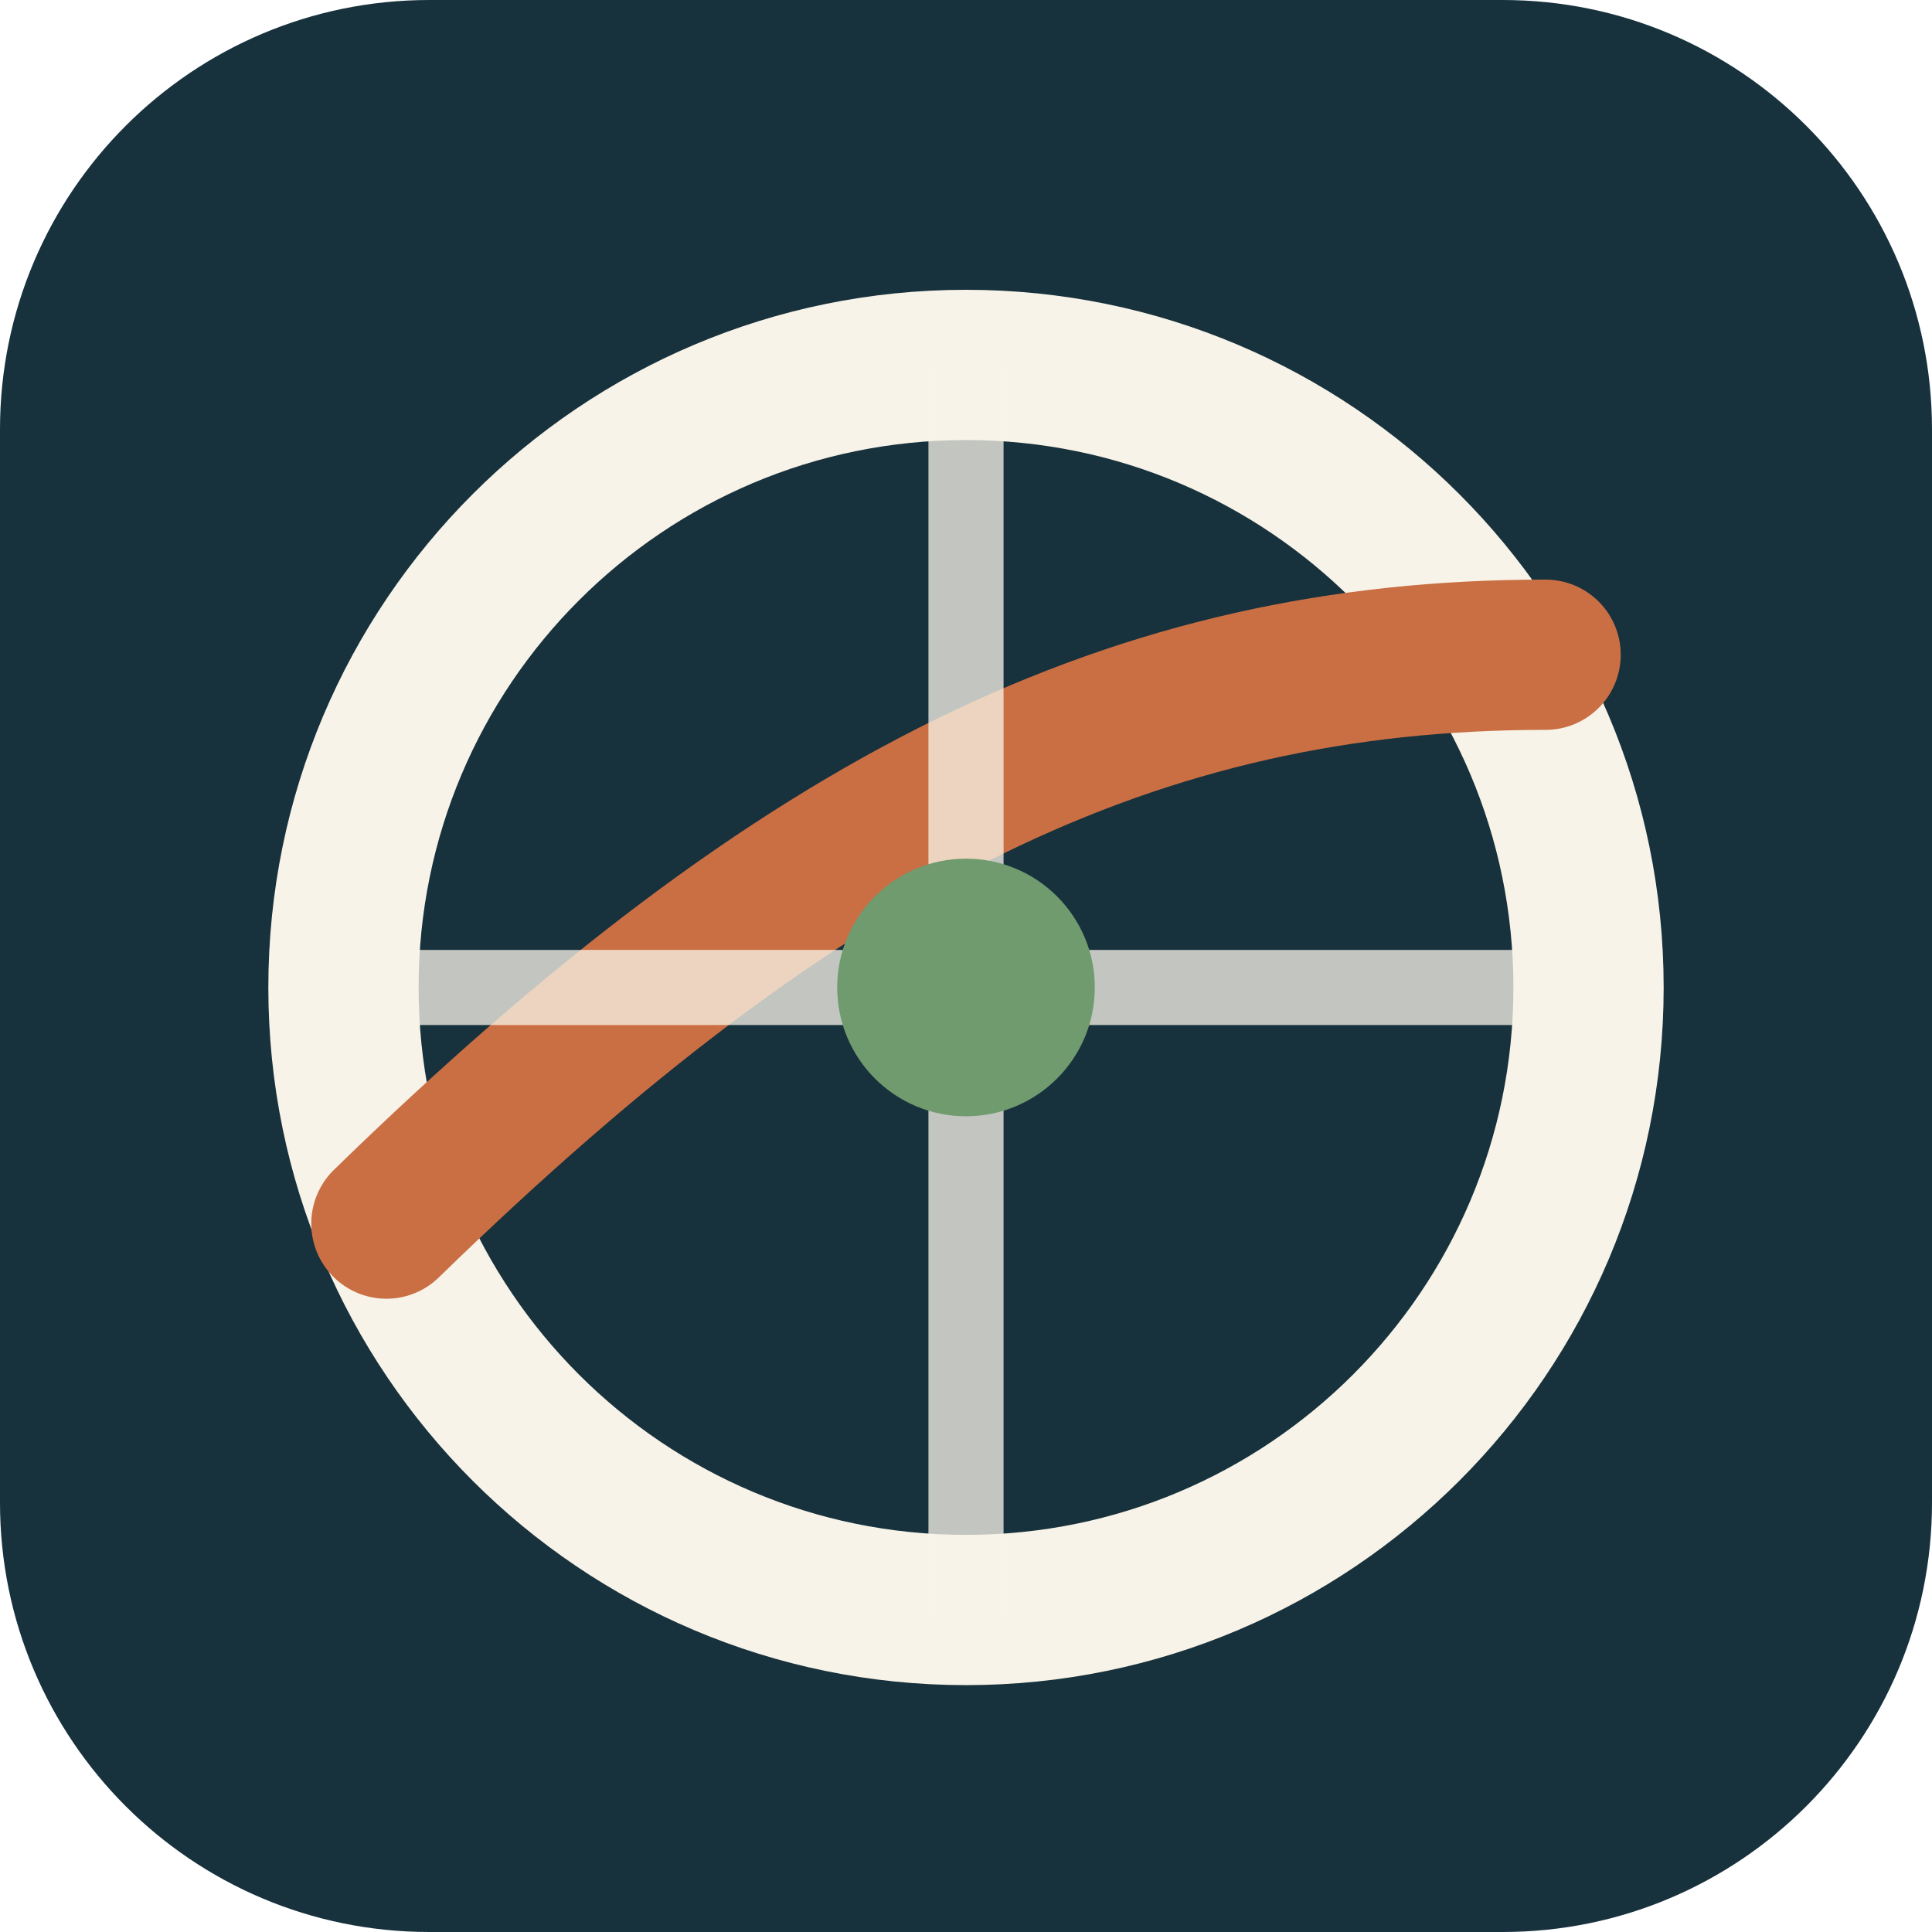
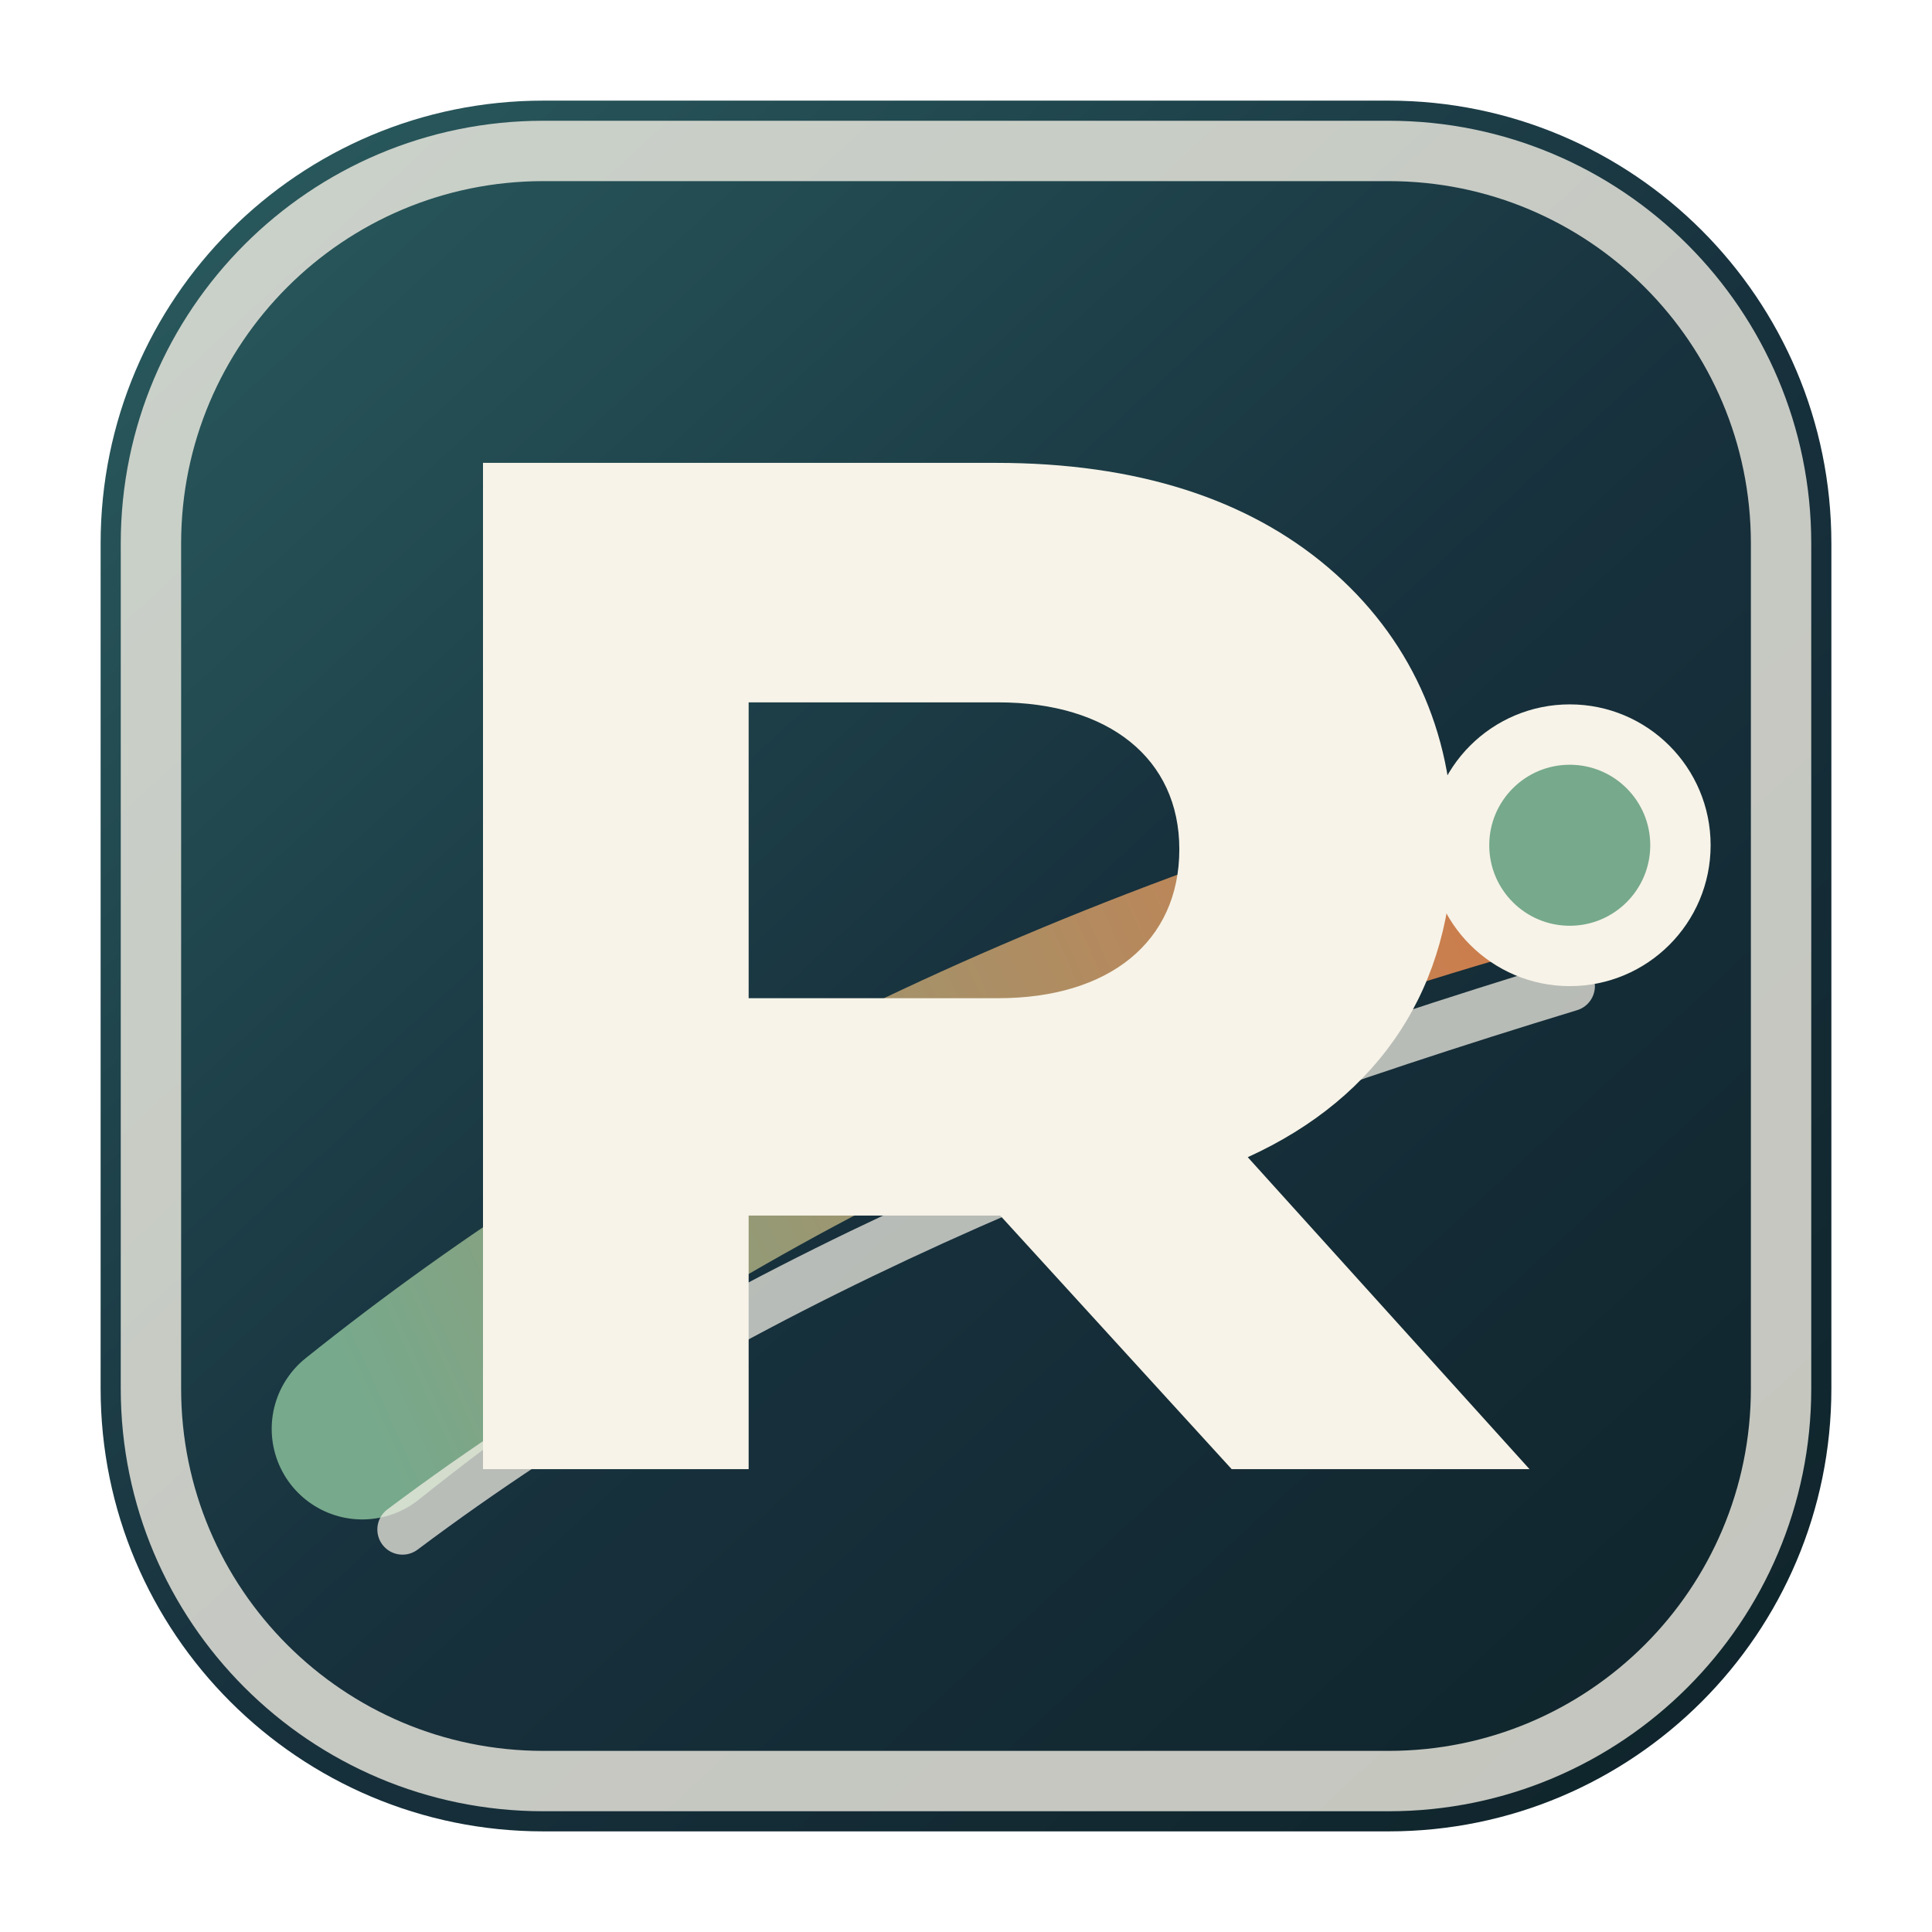
- <svg xmlns="http://www.w3.org/2000/svg" viewBox="0 0 180 180" role="img" aria-label="RAMprep">
-   <rect width="180" height="180" rx="40" fill="#17313d" />
-   <circle cx="90" cy="92" r="58" fill="none" stroke="#f7f3e8" stroke-width="14" />
-   <path d="M36 114c39-38 70-53 108-53" fill="none" stroke="#c96f43" stroke-width="14" stroke-linecap="round" />
-   <path d="M90 34v116M32 92h116" fill="none" stroke="#f7f3e8" stroke-width="7" stroke-linecap="round" opacity=".76" />
-   <circle cx="90" cy="92" r="12" fill="#6f9b6f" />
+ <svg xmlns="http://www.w3.org/2000/svg" viewBox="0 0 96 96" role="img" aria-label="RAMprep">
+   <defs>
+     <linearGradient id="ram-bg" x1="13" y1="10" x2="84" y2="87" gradientUnits="userSpaceOnUse">
+       <stop offset="0" stop-color="#28575b" />
+       <stop offset=".52" stop-color="#17313d" />
+       <stop offset="1" stop-color="#10252c" />
+     </linearGradient>
+     <linearGradient id="ram-route" x1="18" y1="70" x2="80" y2="42" gradientUnits="userSpaceOnUse">
+       <stop offset="0" stop-color="#77a98c" />
+       <stop offset="1" stop-color="#d77844" />
+     </linearGradient>
+   </defs>
+   <rect x="5" y="5" width="86" height="86" rx="22" fill="url(#ram-bg)" />
+   <rect x="7.5" y="7.5" width="81" height="81" rx="19.5" fill="none" stroke="#f7f3e8" stroke-width="3" opacity=".78" />
+   <path d="M18 71c15-12 34-22 60-29" fill="none" stroke="url(#ram-route)" stroke-width="9" stroke-linecap="round" />
+   <path d="M20 76c16-12 35-20 58-27" fill="none" stroke="#f7f3e8" stroke-width="2.5" stroke-linecap="round" opacity=".72" />
+   <path d="M24 73V23h25.5c7 0 12.5 1.8 16.5 5.2 4 3.4 6.2 8.1 6.2 13.6 0 7.2-3.6 12.7-10.2 15.7L76 73H61.2L49.7 60.4H37.2V73H24Zm13.2-23.4h12.4c5.5 0 9-2.8 9-7.4 0-4.5-3.5-7.3-9-7.3H37.2v14.7Z" fill="#f7f3e8" />
+   <circle cx="78" cy="42" r="5.5" fill="#77a98c" stroke="#f7f3e8" stroke-width="3" />
</svg>
